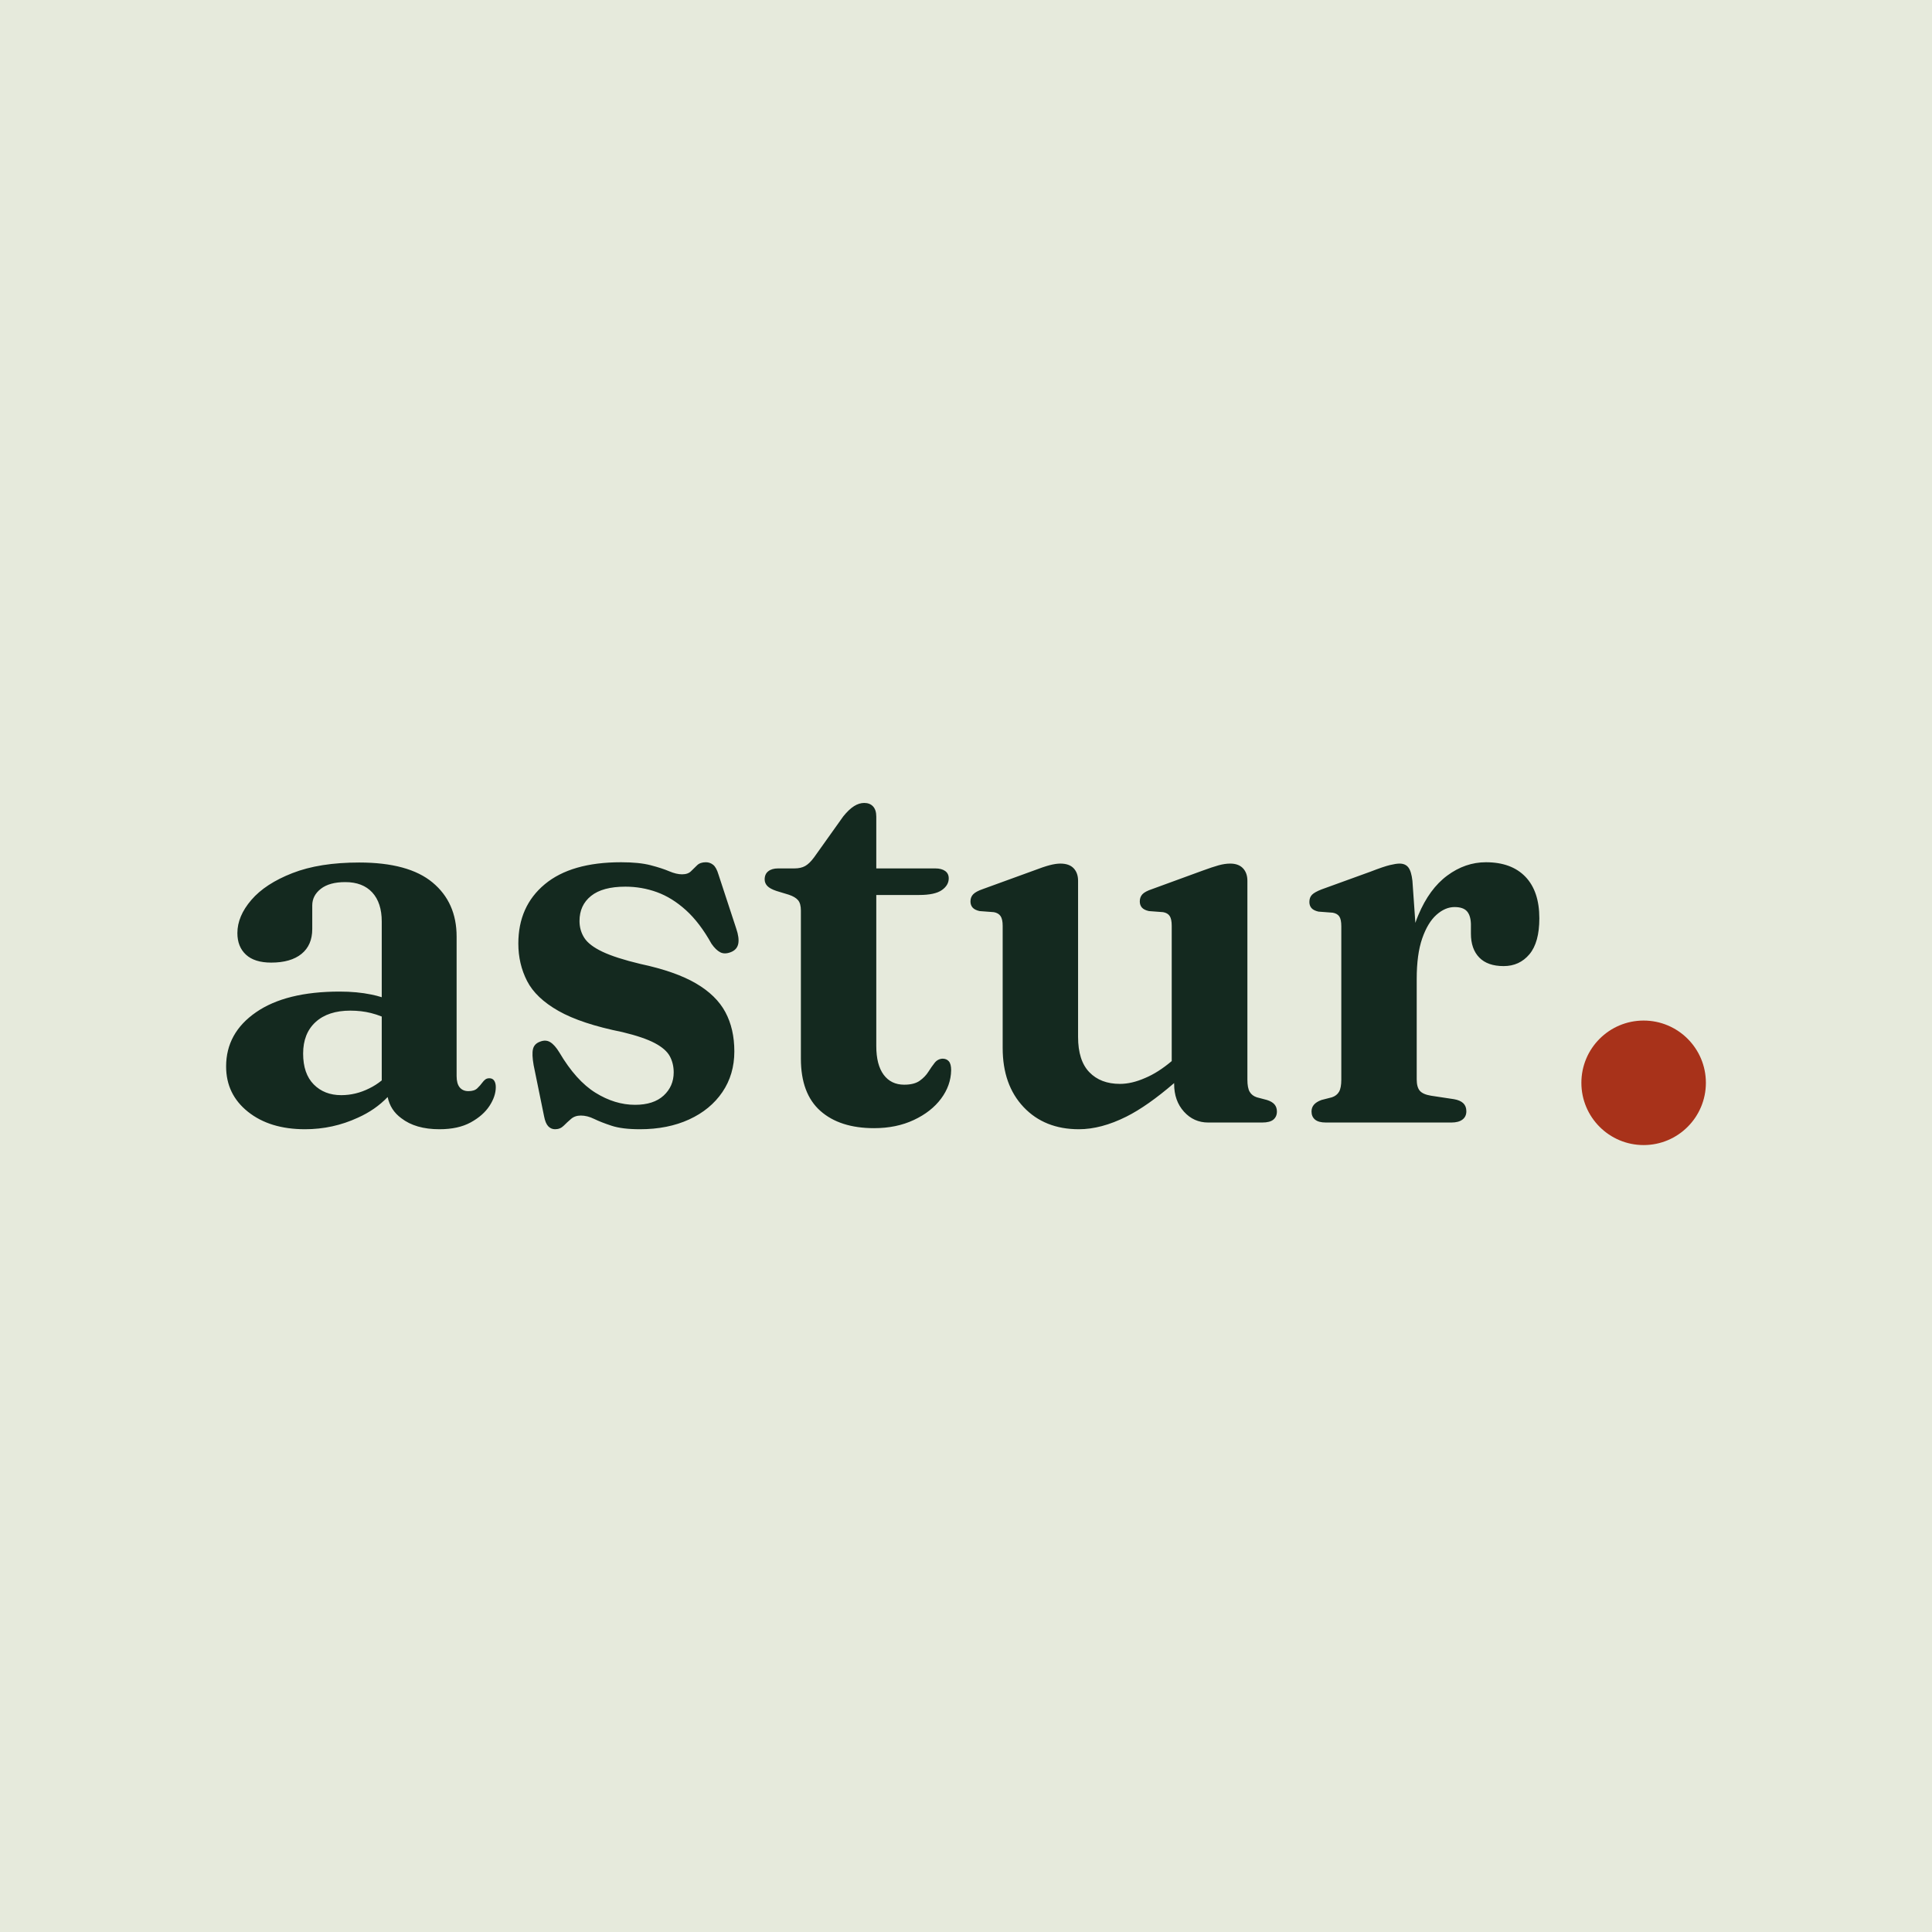
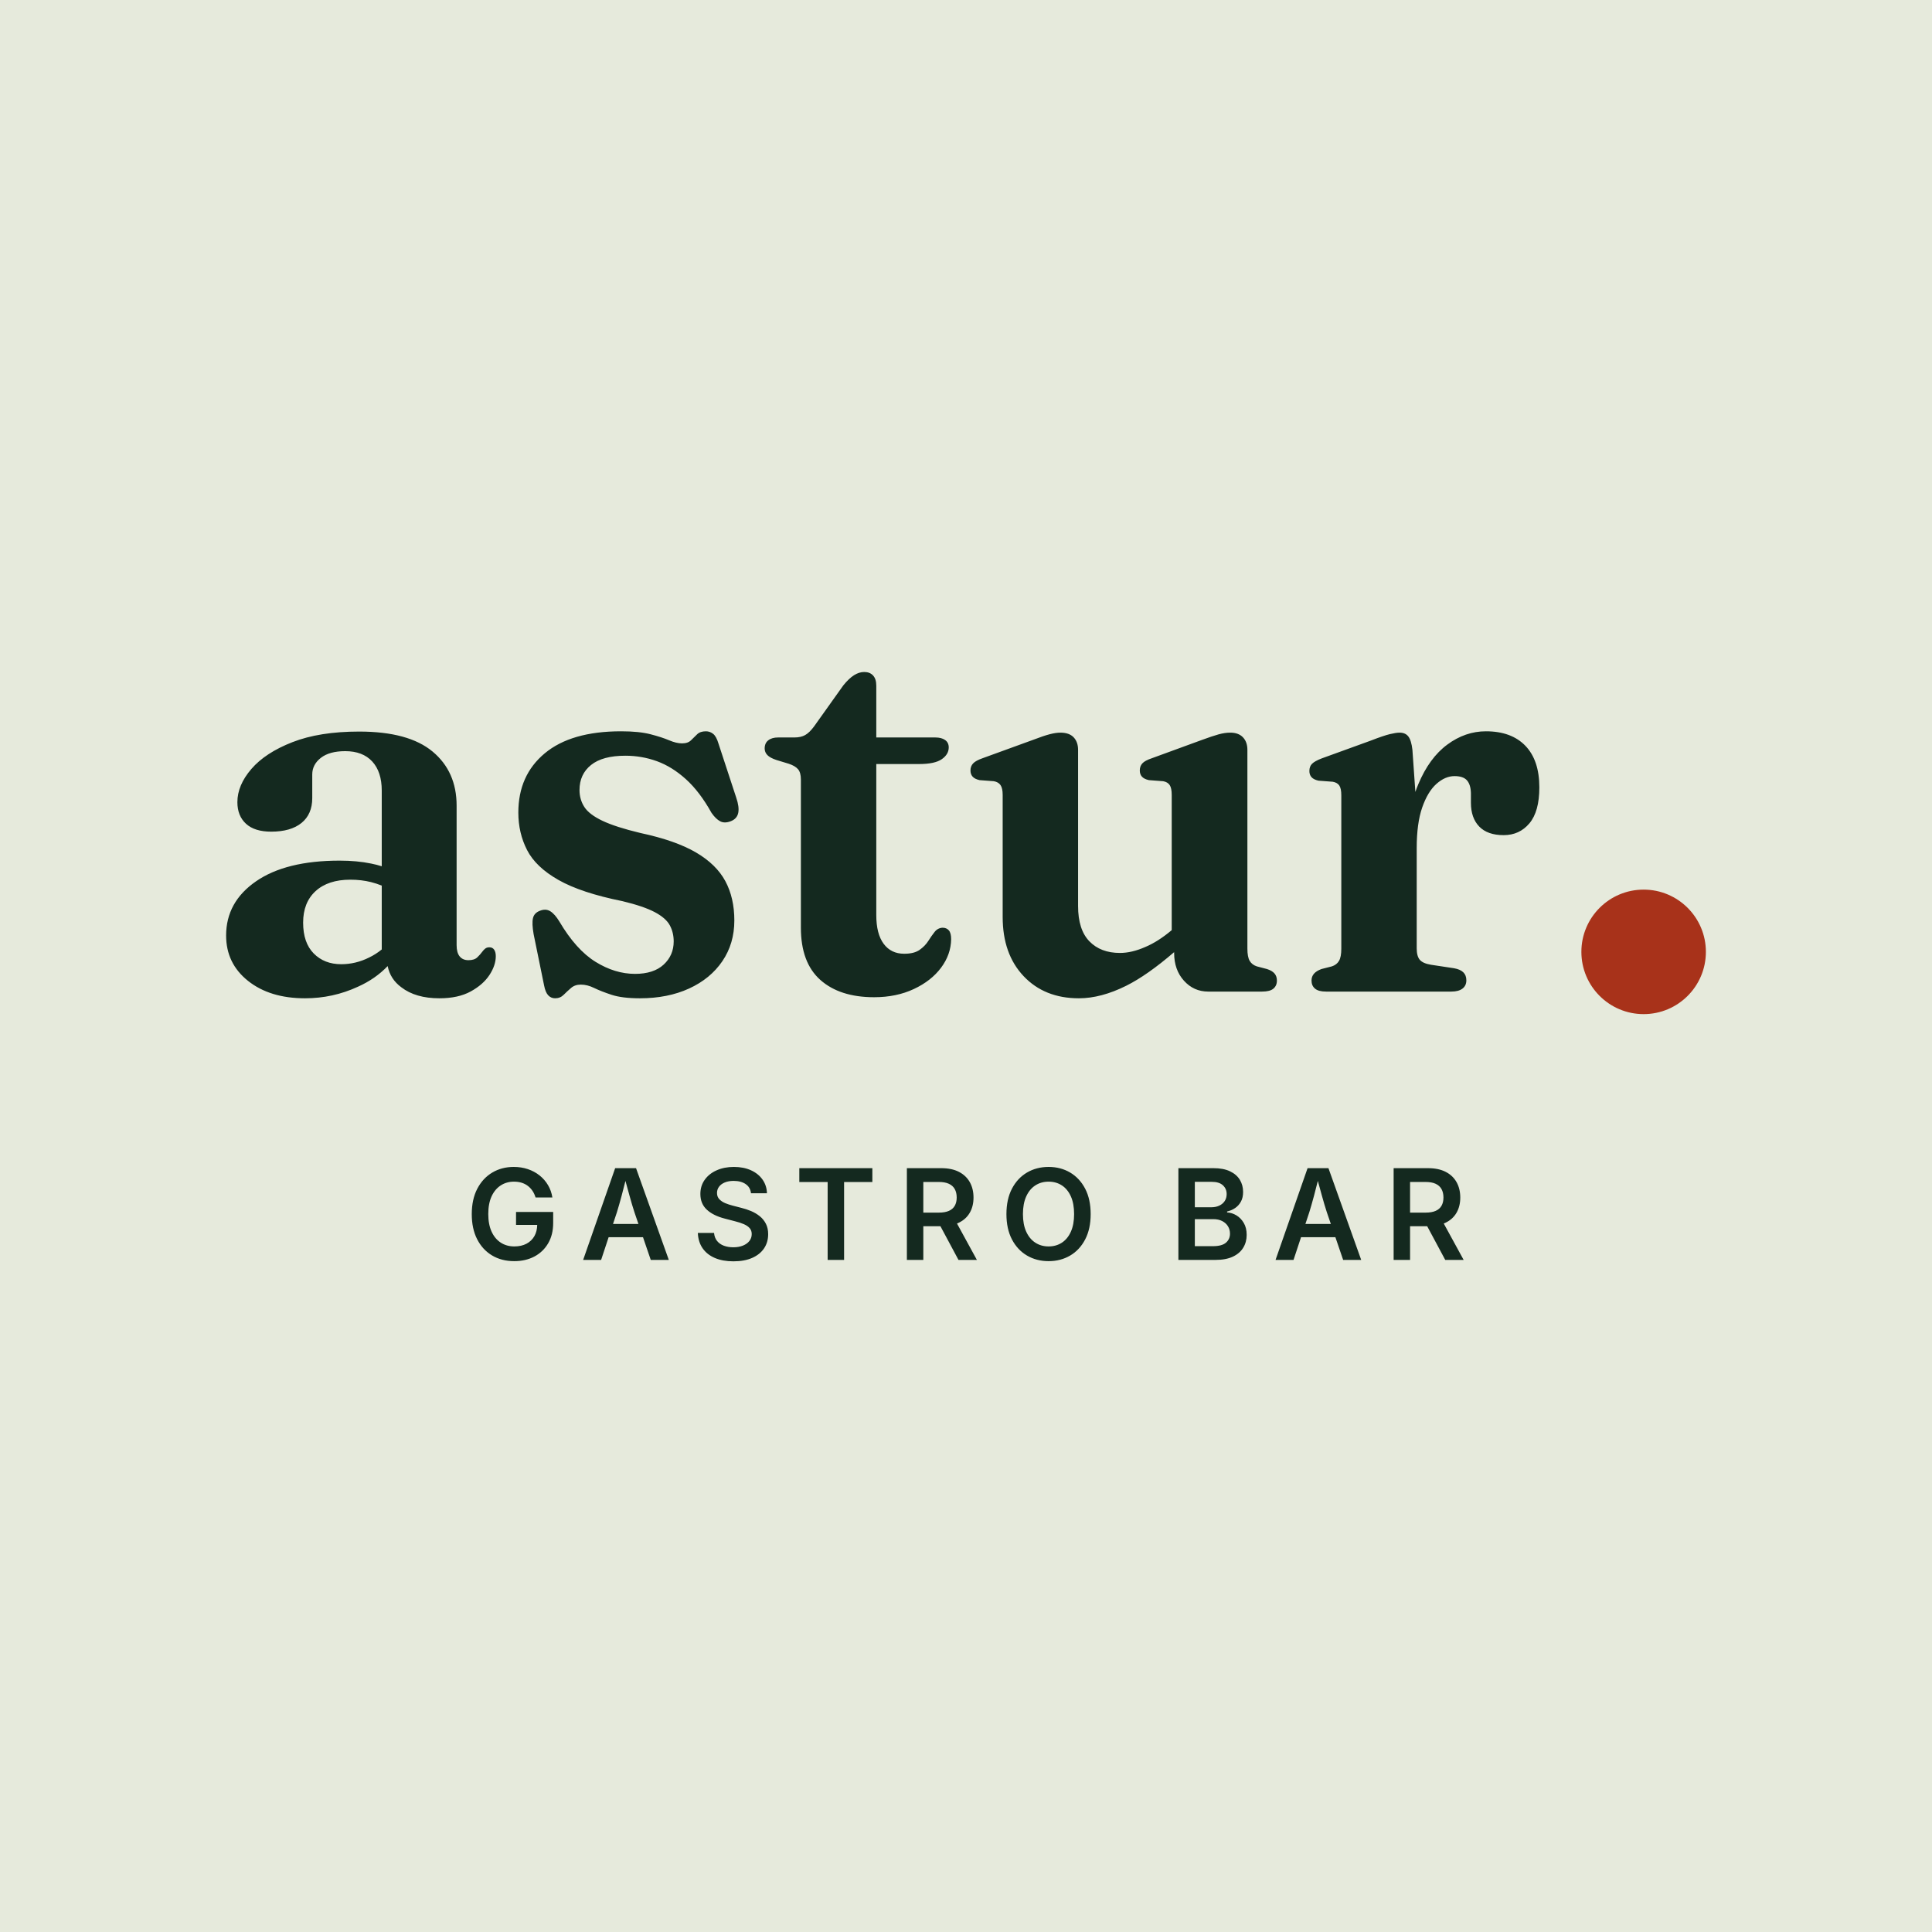
<svg xmlns="http://www.w3.org/2000/svg" viewBox="0 0 1080 1080" width="1080" height="1080">
  <rect width="1080" height="1080" fill="#e6eadc" />
-   <g transform="translate(113.5 627.5)">
+   <g transform="translate(113.5 554.3)">
    <path d="M12.90-31.35L12.90-31.35Q12.90-50.10 29.63-61.65Q46.35-73.20 76.35-73.20L76.35-73.20Q86.10-73.20 94.05-71.55L94.05-71.55Q97.05-70.95 99.90-70.05L99.90-70.05L99.90-112.35Q99.90-122.85 94.58-128.63Q89.25-134.40 79.50-134.40L79.50-134.40Q70.65-134.40 65.85-130.65Q61.05-126.90 61.05-121.35L61.05-121.35L61.05-108.15Q61.05-99.15 55.05-94.27Q49.05-89.40 38.10-89.40L38.10-89.40Q28.80-89.40 24-93.83Q19.20-98.25 19.20-105.90L19.20-105.90Q19.20-115.35 27-124.42Q34.80-133.50 49.95-139.42Q65.10-145.35 87.30-145.35L87.30-145.35Q114.90-145.35 128.32-134.17Q141.75-123 141.75-103.95L141.75-103.95L141.75-25.95Q141.75-21.75 143.47-19.65Q145.20-17.55 148.35-17.55L148.35-17.55Q151.65-17.55 153.30-19.13Q154.95-20.70 156.15-22.35L156.15-22.35Q156.90-23.40 157.80-24.07Q158.70-24.75 160.05-24.75L160.05-24.75Q161.85-24.75 162.75-23.40Q163.65-22.05 163.65-19.80L163.65-19.80Q163.65-14.70 160.13-9.30Q156.60-3.90 149.63-0.07Q142.65 3.75 132.15 3.75L132.15 3.75Q118.80 3.75 110.85-2.40L110.85-2.40Q104.70-6.90 103.20-14.25L103.20-14.25Q96.30-7.05 86.55-2.70L86.55-2.70Q72.60 3.75 57 3.75L57 3.75Q37.35 3.75 25.13-6Q12.90-15.75 12.90-31.35ZM99.90-23.55L99.90-59.25Q96.90-60.45 93.90-61.20L93.90-61.20Q88.50-62.55 82.35-62.55L82.35-62.55Q69.90-62.55 62.92-56.17Q55.95-49.80 55.95-38.55Q55.95-27.30 61.88-21.30Q67.80-15.30 77.25-15.30L77.25-15.30Q85.35-15.30 92.85-19.05L92.85-19.05Q96.60-20.85 99.90-23.55L99.90-23.55ZM241.50-9.90L241.50-9.90Q251.85-9.90 257.48-15.07Q263.10-20.25 263.10-28.05L263.10-28.05Q263.10-33 260.93-37.05Q258.75-41.10 252.53-44.40Q246.30-47.70 234.45-50.55L234.45-50.55Q211.35-55.20 198.68-62.40Q186-69.60 181.13-79.13Q176.25-88.65 176.25-100.05L176.25-100.05Q176.25-120.90 191.03-133.20Q205.80-145.50 233.70-145.50L233.70-145.50Q243.75-145.50 250.13-143.85Q256.50-142.20 260.55-140.47Q264.60-138.75 267.75-138.75L267.75-138.75Q271.05-138.75 272.77-140.47Q274.50-142.20 276.23-143.85Q277.95-145.50 281.10-145.50L281.10-145.50Q283.35-145.50 285.15-144.07Q286.95-142.65 288.15-138.60L288.15-138.60L298.05-108.45Q299.85-103.20 299.18-99.90Q298.50-96.60 295.05-95.25L295.05-95.25Q291.60-93.90 289.13-95.17Q286.65-96.45 284.25-99.90L284.25-99.90Q277.65-111.75 269.93-118.72Q262.20-125.70 253.73-128.78Q245.25-131.85 236.10-131.85L236.10-131.85Q223.35-131.85 216.90-126.67Q210.45-121.50 210.45-112.65L210.45-112.65Q210.45-107.40 213.15-103.20Q215.85-99 223.28-95.47Q230.70-91.95 244.50-88.65L244.50-88.65Q264.15-84.45 275.55-77.77Q286.95-71.10 291.98-61.72Q297-52.35 297-39.75L297-39.75Q297-26.85 290.32-17.02Q283.65-7.20 271.73-1.72Q259.80 3.75 244.20 3.75L244.20 3.75Q234.30 3.75 228.38 1.80Q222.45-0.15 218.63-2.02Q214.80-3.90 211.20-3.90L211.20-3.90Q207.90-3.90 205.72-2.02Q203.55-0.15 201.60 1.80Q199.65 3.75 196.80 3.75L196.80 3.75Q194.55 3.75 192.97 2.10Q191.40 0.45 190.65-3.45L190.65-3.45L184.80-32.10Q183.75-38.10 184.43-41.02Q185.10-43.95 188.25-45.15L188.25-45.15Q191.55-46.50 194.10-44.92Q196.65-43.35 199.20-39.15L199.20-39.15Q208.50-23.40 219.38-16.65Q230.25-9.90 241.50-9.90ZM327.45-127.35L327.45-127.35L320.55-129.45Q316.95-130.65 315.45-132.22Q313.95-133.80 313.95-135.90L313.95-135.90Q313.95-138.90 315.98-140.47Q318-142.05 321.45-142.05L321.45-142.05L330.60-142.05Q334.20-142.05 336.60-143.40Q339-144.75 341.55-148.20L341.55-148.20L357.90-171.15Q361.05-175.05 363.90-176.85Q366.75-178.65 369.60-178.65L369.60-178.65Q372.75-178.65 374.55-176.70Q376.35-174.75 376.35-171L376.35-171L376.35-142.05L409.35-142.05Q412.80-142.05 414.82-140.63Q416.85-139.20 416.85-136.50L416.85-136.50Q416.85-132.60 412.95-129.90Q409.05-127.20 400.35-127.20L400.35-127.20L376.35-127.20L376.35-42.75Q376.35-32.25 380.48-26.70Q384.60-21.15 391.95-21.15L391.95-21.15Q397.50-21.15 400.57-23.32Q403.65-25.50 405.45-28.35Q407.25-31.20 408.98-33.38Q410.70-35.55 413.40-35.70L413.40-35.70Q415.65-35.70 416.93-34.20Q418.20-32.70 418.20-29.25L418.20-29.25Q418.05-20.70 412.57-13.35Q407.10-6 397.35-1.43Q387.60 3.15 375.15 3.15L375.15 3.15Q355.95 3.15 345.07-6.52Q334.20-16.20 334.20-35.70L334.20-35.70L334.20-118.50Q334.20-122.40 332.63-124.27Q331.05-126.15 327.45-127.35ZM542.85-21.60L542.85-21.60L542.85-22.05Q527.85-9.15 516.15-3.30L516.15-3.30Q502.05 3.75 489.60 3.75L489.60 3.75Q470.40 3.75 458.70-8.63Q447-21 447-41.70L447-41.70L447-109.95Q447-113.70 445.80-115.42Q444.60-117.15 442.05-117.60L442.05-117.60L434.10-118.20Q431.40-118.80 430.20-120.15Q429-121.50 429-123.60L429-123.60Q429-126 430.50-127.57Q432-129.15 435.90-130.50L435.90-130.50L463.95-140.70Q469.80-142.95 473.25-143.85Q476.70-144.75 479.25-144.75L479.25-144.75Q484.20-144.75 486.68-142.13Q489.15-139.50 489.15-135.15L489.15-135.15L489.15-47.85Q489.15-34.65 495.45-28.13Q501.75-21.60 512.55-21.60L512.55-21.60Q519.15-21.60 526.65-24.90L526.65-24.90Q533.85-27.90 541.50-34.35L541.50-34.35L541.50-109.95Q541.50-113.70 540.38-115.42Q539.25-117.15 536.70-117.60L536.70-117.60L528.75-118.20Q526.05-118.80 524.85-120.15Q523.65-121.50 523.65-123.60L523.65-123.60Q523.65-126 525.08-127.57Q526.50-129.15 530.55-130.50L530.55-130.50L558.45-140.70Q564.15-142.80 567.67-143.78Q571.20-144.75 574.20-144.75L574.20-144.75Q578.85-144.75 581.33-142.13Q583.80-139.50 583.80-135.15L583.80-135.15L583.80-24Q583.80-19.35 585.08-17.18Q586.35-15 589.05-14.10L589.05-14.10L594.75-12.60Q597.60-11.70 598.95-10.13Q600.30-8.55 600.30-6.15L600.30-6.15Q600.30-3.30 598.35-1.65Q596.40 0 592.05 0L592.05 0L561.90 0Q553.80 0 548.33-6.08Q542.85-12.15 542.85-21.60ZM676.05-135.15L676.05-135.15L677.70-111.60Q678.45-113.85 679.35-115.95L679.35-115.95Q685.50-130.65 695.55-138.07Q705.60-145.50 717.15-145.50L717.15-145.50Q731.40-145.50 739.20-137.40Q747-129.30 747-114.15L747-114.15Q747-100.65 741.45-94.05Q735.90-87.45 727.05-87.45L727.05-87.45Q718.05-87.45 713.40-92.25Q708.75-97.05 708.75-105.60L708.75-105.60L708.75-111Q708.60-115.80 706.50-118.13Q704.40-120.45 699.60-120.45L699.60-120.45Q694.35-120.45 689.47-116.10Q684.60-111.75 681.52-102.90Q678.45-94.05 678.45-80.25L678.45-80.25L678.45-24.15Q678.45-19.80 680.17-17.77Q681.90-15.75 686.40-15L686.40-15L699.30-13.05Q702.75-12.45 704.47-10.80Q706.20-9.15 706.20-6.30L706.20-6.30Q706.20-3.30 704.02-1.65Q701.85 0 697.80 0L697.80 0L627.75 0Q623.55 0 621.60-1.65Q619.65-3.30 619.65-6.15L619.65-6.15Q619.65-8.40 621-9.97Q622.35-11.55 625.20-12.60L625.20-12.60L631.05-14.10Q633.75-15 635.02-17.18Q636.30-19.35 636.30-24L636.30-24L636.30-109.65Q636.30-113.55 635.17-115.20Q634.05-116.85 631.50-117.30L631.50-117.30L623.55-117.90Q620.85-118.50 619.65-119.85Q618.45-121.20 618.45-123.30L618.45-123.30Q618.45-125.85 619.95-127.35Q621.45-128.85 625.35-130.35L625.35-130.35L652.65-140.25Q660-143.10 663.45-143.92Q666.90-144.75 668.85-144.75L668.85-144.75Q672.15-144.75 673.80-142.57Q675.45-140.40 676.05-135.15Z" fill="#14291f" />
    <circle cx="805.3" cy="-22.2" r="34.8" fill="#a8321a" />
+     <path d="M173.97 150.69L173.97 150.69Q166.88 150.69 161.55 147.49Q156.21 144.29 153.21 138.40Q150.22 132.51 150.22 124.42L150.22 124.42Q150.22 116.13 153.30 110.22Q156.38 104.32 161.68 101.17Q166.98 98.02 173.70 98.02L173.70 98.02Q177.93 98.02 181.60 99.26Q185.26 100.50 188.14 102.79Q191.01 105.08 192.85 108.21Q194.70 111.34 195.28 115.09L195.28 115.09L185.88 115.09Q185.26 113.03 184.18 111.41Q183.09 109.79 181.56 108.62Q180.03 107.45 178.09 106.85Q176.14 106.25 173.80 106.25L173.80 106.25Q169.67 106.25 166.42 108.35Q163.16 110.45 161.30 114.47Q159.45 118.50 159.45 124.35L159.45 124.35Q159.45 130.14 161.30 134.18Q163.16 138.23 166.43 140.34Q169.70 142.46 174.01 142.46L174.01 142.46Q177.93 142.46 180.81 140.95Q183.68 139.43 185.26 136.64L185.26 136.64Q186.74 133.99 186.81 130.41L186.81 130.41L174.97 130.41L174.97 123.18L195.73 123.18L195.73 129.35Q195.73 135.92 192.92 140.72Q190.12 145.52 185.21 148.11Q180.31 150.69 173.97 150.69ZM222.53 150L212.48 150L230.38 98.71L242.05 98.71L260.37 150L250.28 150L245.94 137.30L226.73 137.30L222.53 150ZM229.18 129.90L243.39 129.90L241.16 123.36Q239.81 119.23 238.37 113.99L238.37 113.99Q237.34 110.27 236.13 105.83L236.13 105.83Q234.99 110.34 234.00 114.10L234.00 114.10Q232.59 119.36 231.35 123.36L231.35 123.36L229.18 129.90ZM296.50 150.79L296.50 150.79Q290.54 150.79 286.15 148.93Q281.77 147.07 279.29 143.53Q276.81 139.98 276.60 134.92L276.60 134.92L285.66 134.92Q285.90 137.61 287.34 139.40Q288.79 141.19 291.16 142.07Q293.54 142.94 296.43 142.94L296.43 142.94Q299.46 142.94 301.78 142.01Q304.11 141.08 305.42 139.41Q306.72 137.75 306.72 135.54L306.72 135.54Q306.72 133.55 305.57 132.24Q304.42 130.93 302.33 130.02Q300.25 129.10 297.46 128.42L297.46 128.42L291.65 126.90Q285.21 125.25 281.61 121.91Q278.01 118.57 278.01 113.13L278.01 113.13Q278.01 108.59 280.46 105.18Q282.90 101.77 287.14 99.90Q291.37 98.02 296.74 98.02L296.74 98.02Q302.21 98.02 306.34 99.91Q310.48 101.81 312.80 105.15Q315.12 108.48 315.23 112.75L315.23 112.75L306.31 112.75Q305.97 109.45 303.37 107.64Q300.77 105.83 296.60 105.83L296.60 105.83Q293.71 105.83 291.63 106.71Q289.55 107.59 288.43 109.10Q287.31 110.62 287.31 112.58L287.31 112.58Q287.31 114.72 288.63 116.09Q289.96 117.47 291.97 118.30Q293.99 119.12 296.05 119.64L296.05 119.64L300.84 120.88Q303.69 121.57 306.38 122.70Q309.06 123.84 311.22 125.58Q313.37 127.31 314.64 129.79Q315.91 132.27 315.91 135.61L315.91 135.61Q315.91 140.12 313.61 143.55Q311.30 146.97 306.96 148.88Q302.63 150.79 296.50 150.79ZM349.16 106.45L333.32 106.45L333.32 98.71L374.15 98.71L374.15 106.45L358.35 106.45L358.35 150L349.16 150L349.16 106.45ZM402.64 150L393.45 150L393.45 98.71L412.62 98.71Q418.51 98.71 422.54 100.77Q426.56 102.84 428.63 106.54Q430.70 110.24 430.70 115.13Q430.70 120.02 428.61 123.63Q426.53 127.25 422.47 129.21L422.47 129.21Q421.99 129.45 421.47 129.66L421.47 129.66L432.59 150L422.30 150L412.21 131.17L402.64 131.17L402.64 150ZM402.64 106.42L402.64 123.56L411.28 123.56Q414.76 123.56 416.96 122.58Q419.16 121.60 420.23 119.71Q421.30 117.81 421.30 115.13L421.30 115.13Q421.30 112.37 420.23 110.43Q419.16 108.48 416.94 107.45Q414.72 106.42 411.21 106.42L411.21 106.42L402.64 106.42ZM472.68 150.69L472.68 150.69Q465.93 150.69 460.60 147.56Q455.26 144.42 452.18 138.54Q449.10 132.65 449.10 124.39L449.10 124.39Q449.10 116.09 452.18 110.19Q455.26 104.29 460.60 101.15Q465.93 98.02 472.68 98.02L472.68 98.02Q479.39 98.02 484.71 101.15Q490.03 104.29 493.11 110.19Q496.19 116.09 496.19 124.39L496.19 124.39Q496.19 132.65 493.11 138.55Q490.03 144.46 484.71 147.57Q479.39 150.69 472.68 150.69ZM472.68 142.46L472.68 142.46Q476.85 142.46 480.07 140.38Q483.28 138.30 485.11 134.25Q486.93 130.21 486.93 124.39L486.93 124.39Q486.93 118.50 485.11 114.46Q483.28 110.41 480.07 108.33Q476.85 106.25 472.68 106.25L472.68 106.25Q468.48 106.25 465.25 108.35Q462.01 110.45 460.17 114.49Q458.33 118.54 458.33 124.39L458.33 124.39Q458.33 130.21 460.17 134.23Q462.01 138.26 465.25 140.36Q468.48 142.46 472.68 142.46ZM565.91 150L545.23 150L545.23 98.71L564.85 98.71Q570.39 98.71 574.07 100.46Q577.76 102.22 579.58 105.21Q581.40 108.21 581.40 112.03L581.40 112.03Q581.40 115.16 580.20 117.38Q579.00 119.60 576.98 120.98Q574.97 122.36 572.45 122.94L572.45 122.94L572.45 123.46Q575.17 123.60 577.69 125.11Q580.20 126.63 581.80 129.38Q583.40 132.13 583.40 136.02L583.40 136.02Q583.40 140.02 581.47 143.18Q579.55 146.35 575.67 148.18Q571.80 150 565.91 150L565.91 150ZM554.42 127.21L554.42 142.32L564.47 142.32Q569.56 142.32 571.82 140.36Q574.07 138.40 574.07 135.34L574.07 135.34Q574.07 133.03 572.94 131.19Q571.80 129.35 569.72 128.28Q567.64 127.21 564.78 127.21L564.78 127.21L554.42 127.21ZM554.42 106.35L554.42 120.57L563.68 120.57Q566.12 120.57 568.05 119.67Q569.98 118.78 571.09 117.13Q572.21 115.47 572.21 113.20L572.21 113.20Q572.21 110.21 570.11 108.28Q568.01 106.35 563.88 106.35L563.88 106.35L554.42 106.35ZM609.59 150L599.54 150L617.44 98.71L629.11 98.71L647.42 150L637.33 150L632.99 137.30L613.79 137.30L609.59 150ZM616.23 129.90L630.45 129.90L628.21 123.36Q626.87 119.23 625.42 113.99L625.42 113.99Q624.39 110.27 623.18 105.83L623.18 105.83Q622.05 110.34 621.05 114.10L621.05 114.10Q619.64 119.36 618.40 123.36L618.40 123.36L616.23 129.90ZM674.74 150L665.55 150L665.55 98.71L684.72 98.71Q690.61 98.71 694.64 100.77Q698.66 102.84 700.73 106.54Q702.80 110.24 702.80 115.13Q702.80 120.02 700.71 123.63Q698.63 127.25 694.57 129.21L694.57 129.21Q694.09 129.45 693.57 129.66L693.57 129.66L704.69 150L694.40 150L684.31 131.17L674.74 131.17L674.74 150ZM674.74 106.42L674.74 123.56L683.38 123.56Q686.86 123.56 689.06 122.58Q691.26 121.60 692.33 119.71Q693.40 117.81 693.40 115.13L693.40 115.13Q693.40 112.37 692.33 110.43Q691.26 108.48 689.04 107.45Q686.82 106.42 683.31 106.42L683.31 106.42L674.74 106.42Z" fill="#14291f" />
  </g>
</svg>
